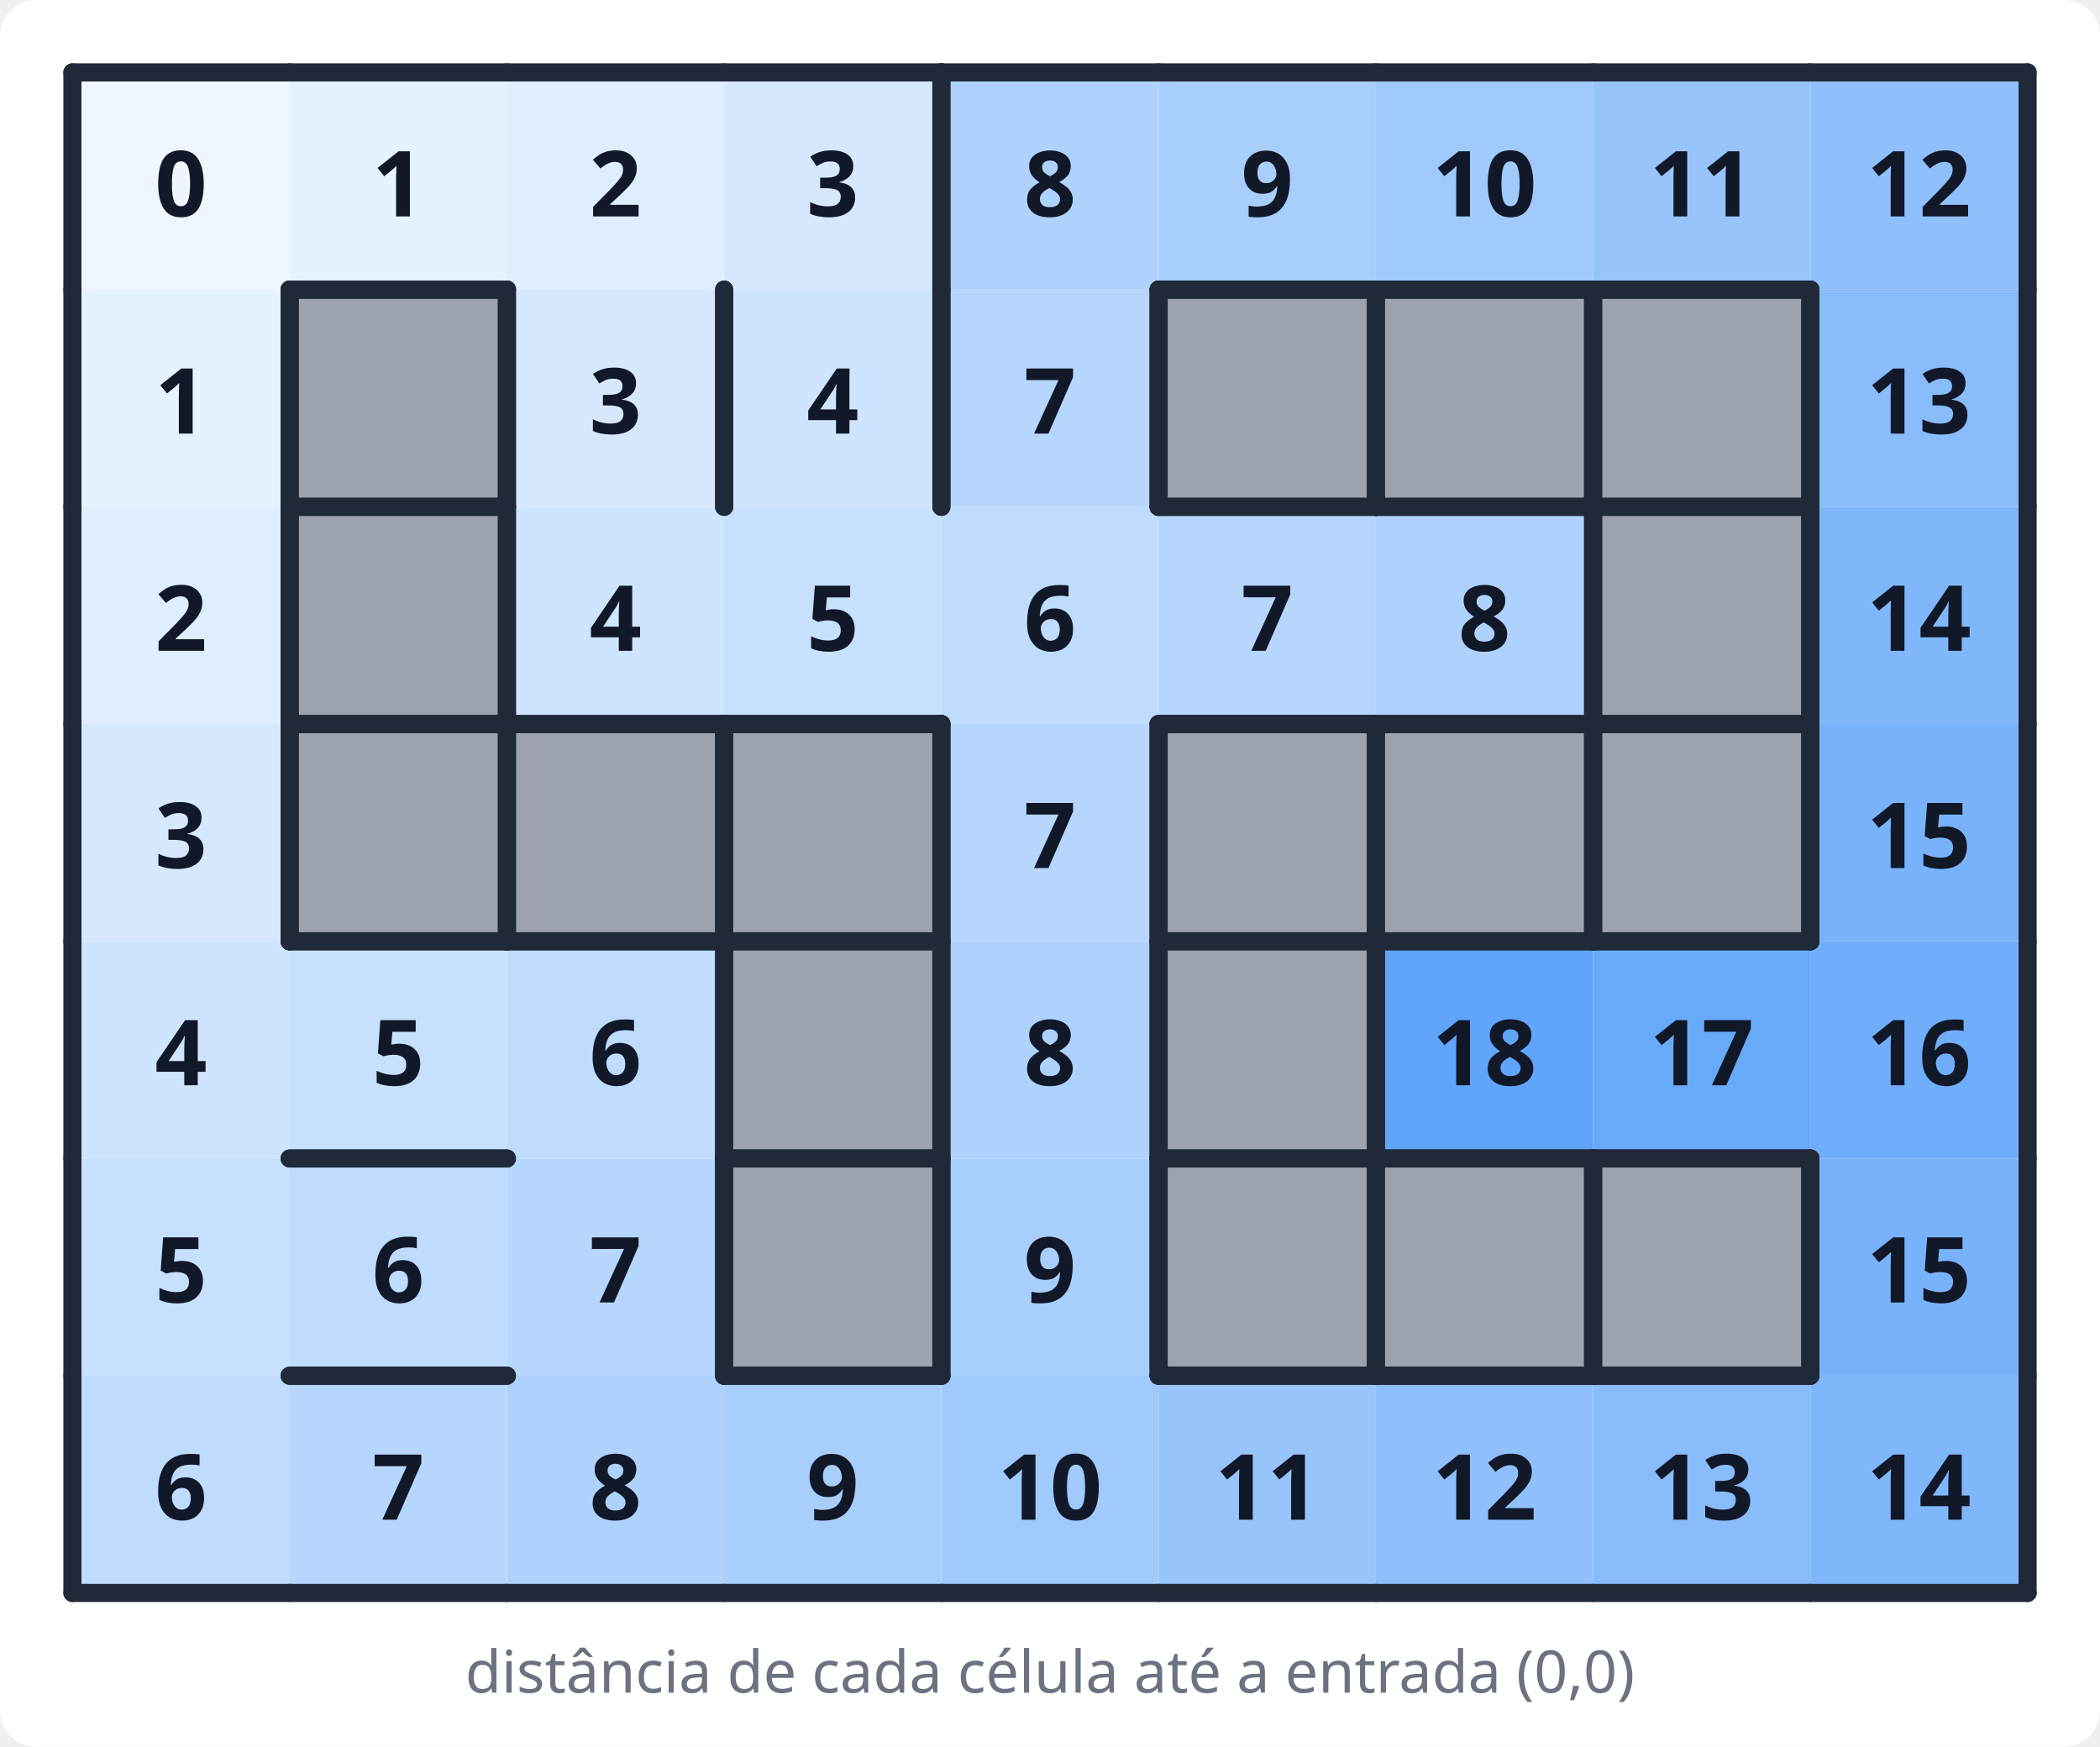
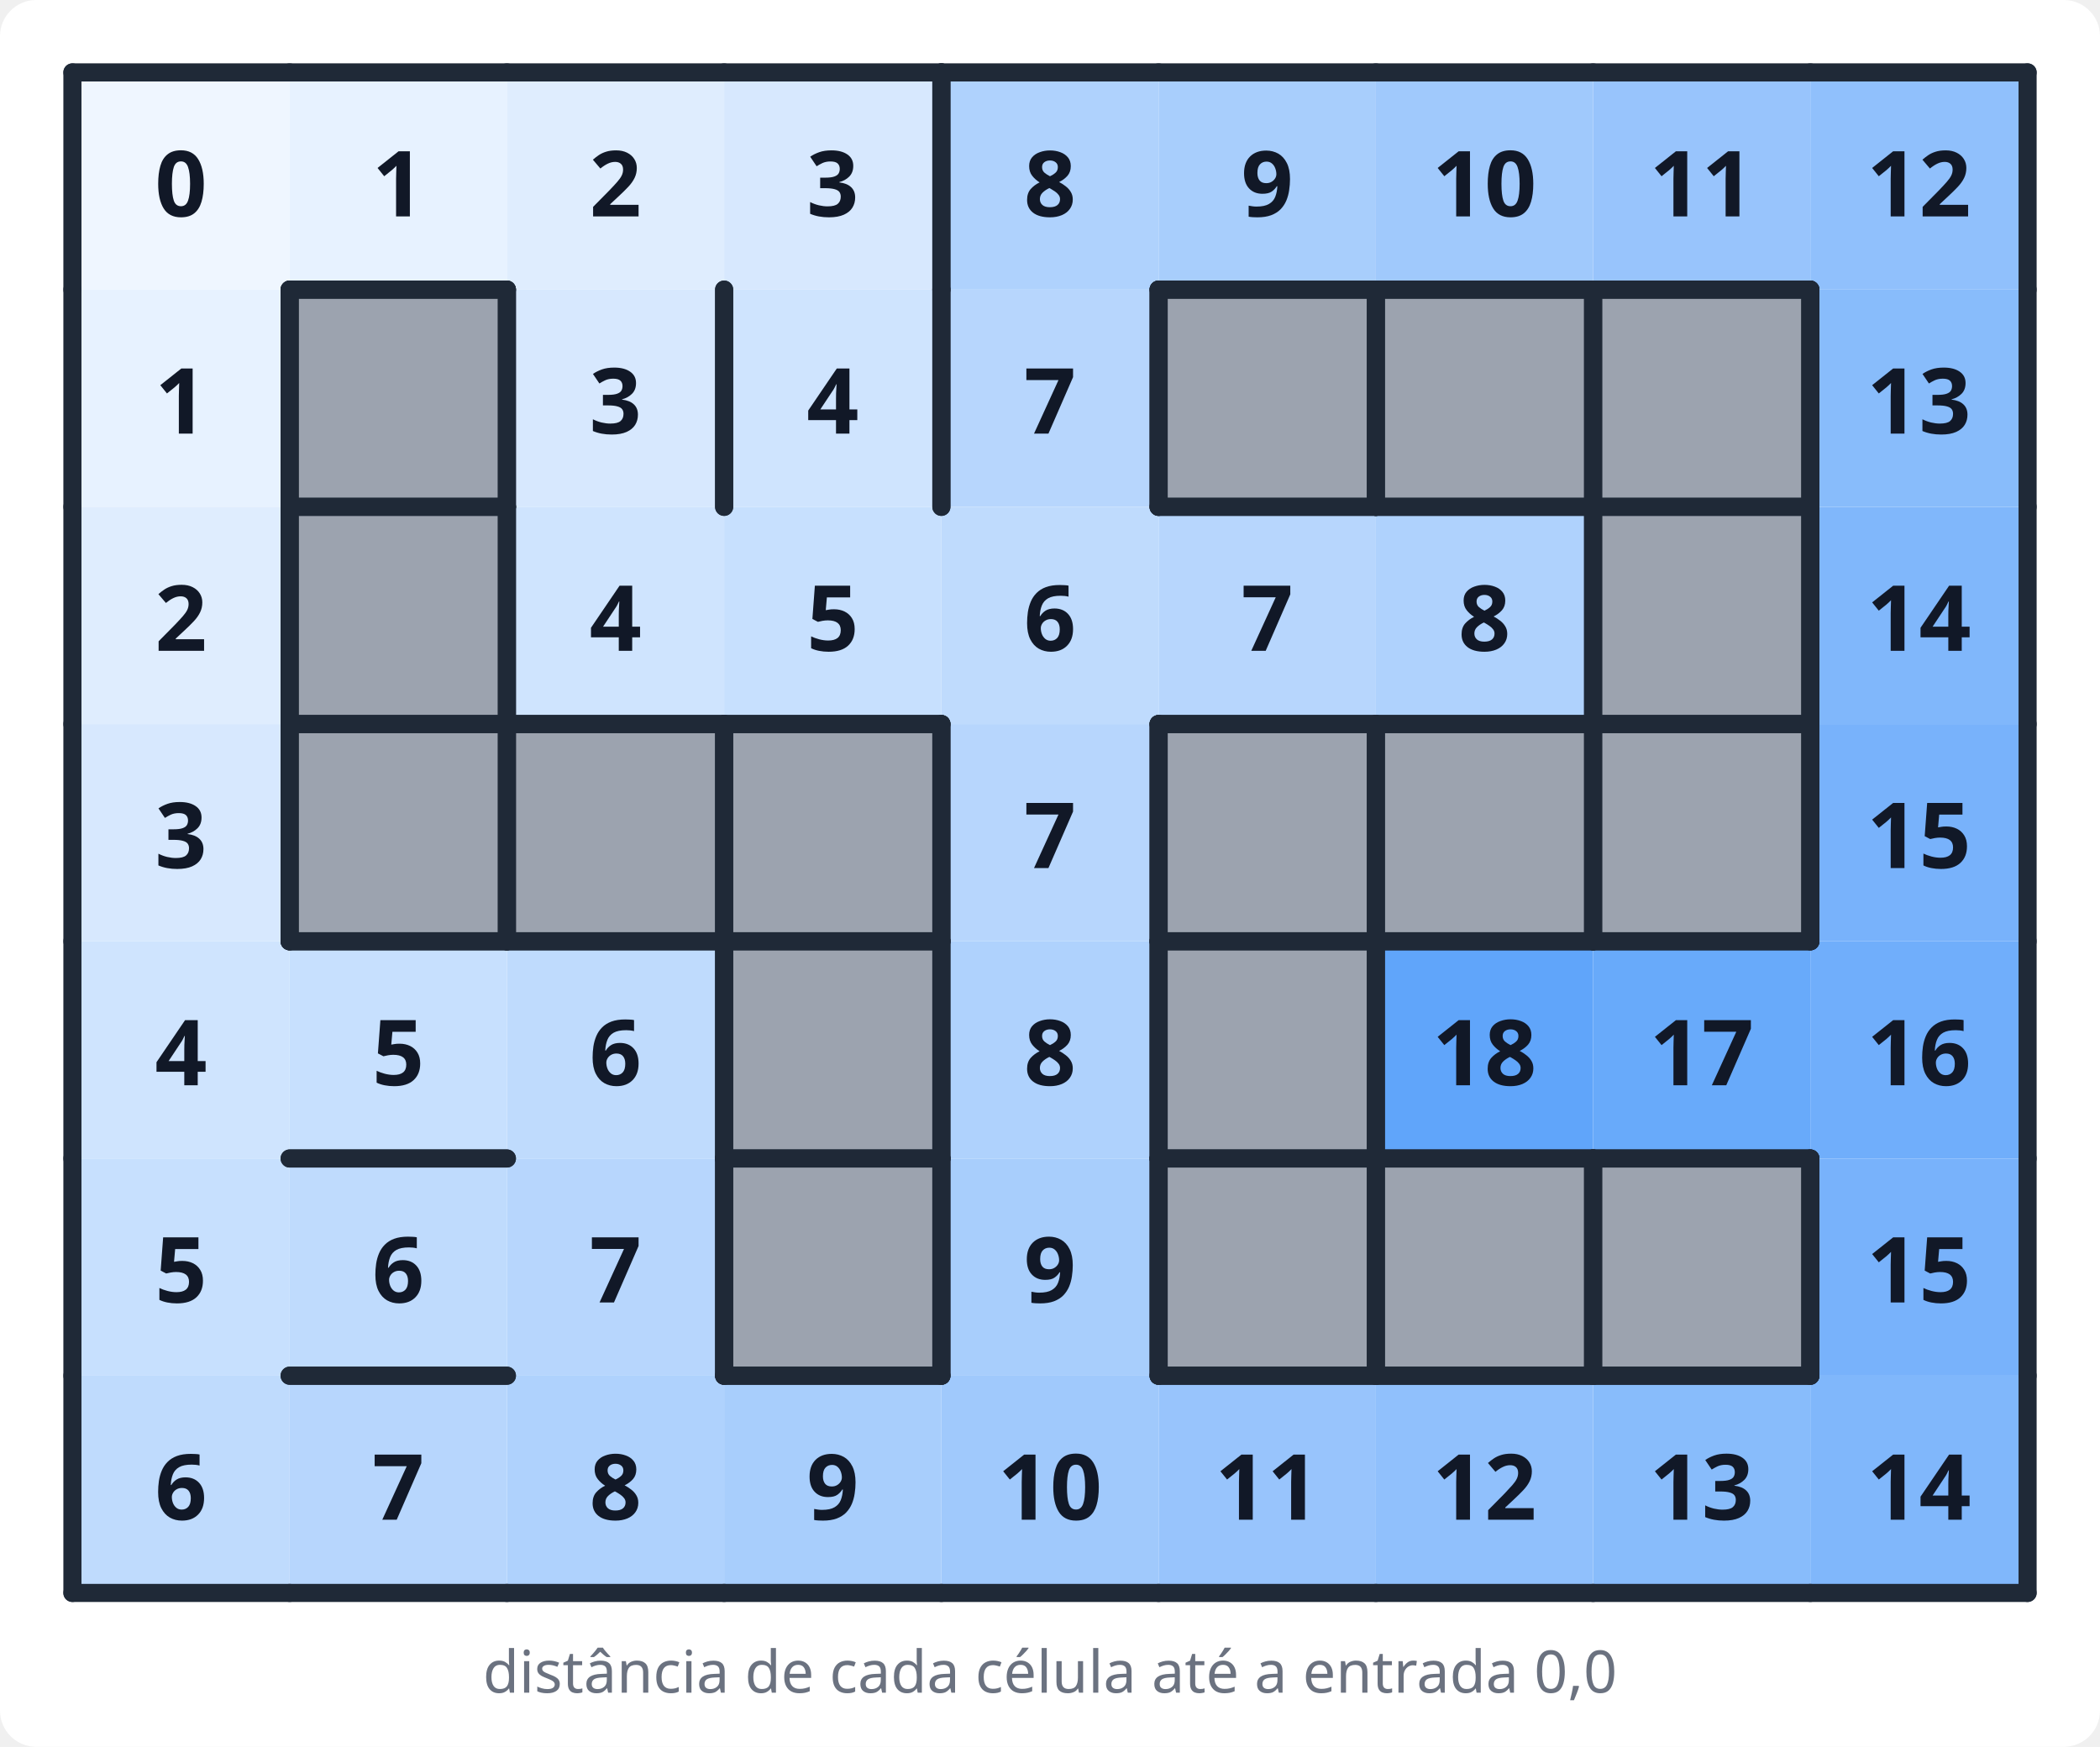
<svg xmlns="http://www.w3.org/2000/svg" width="464" height="386" viewBox="0 0 464 386">
  <rect width="464" height="386" fill="#ffffff" rx="8" />
  <rect x="16" y="16" width="48" height="48" fill="#eff6ff" />
  <rect x="64" y="16" width="48" height="48" fill="#e7f2ff" />
  <rect x="16" y="64" width="48" height="48" fill="#e7f2ff" />
  <rect x="112" y="16" width="48" height="48" fill="#dfedfe" />
  <rect x="16" y="112" width="48" height="48" fill="#dfedfe" />
  <rect x="160" y="16" width="48" height="48" fill="#d7e8fe" />
  <rect x="112" y="64" width="48" height="48" fill="#d7e8fe" />
  <rect x="16" y="160" width="48" height="48" fill="#d7e8fe" />
  <rect x="160" y="64" width="48" height="48" fill="#cfe4fe" />
  <rect x="112" y="112" width="48" height="48" fill="#cfe4fe" />
  <rect x="16" y="208" width="48" height="48" fill="#cfe4fe" />
  <rect x="160" y="112" width="48" height="48" fill="#c7e0fe" />
  <rect x="64" y="208" width="48" height="48" fill="#c7e0fe" />
  <rect x="16" y="256" width="48" height="48" fill="#c7e0fe" />
  <rect x="208" y="112" width="48" height="48" fill="#bfdbfd" />
  <rect x="112" y="208" width="48" height="48" fill="#bfdbfd" />
  <rect x="64" y="256" width="48" height="48" fill="#bfdbfd" />
  <rect x="16" y="304" width="48" height="48" fill="#bfdbfd" />
  <rect x="208" y="64" width="48" height="48" fill="#b7d6fd" />
  <rect x="256" y="112" width="48" height="48" fill="#b7d6fd" />
  <rect x="208" y="160" width="48" height="48" fill="#b7d6fd" />
  <rect x="112" y="256" width="48" height="48" fill="#b7d6fd" />
  <rect x="64" y="304" width="48" height="48" fill="#b7d6fd" />
  <rect x="208" y="16" width="48" height="48" fill="#afd2fd" />
  <rect x="304" y="112" width="48" height="48" fill="#afd2fd" />
  <rect x="208" y="208" width="48" height="48" fill="#afd2fd" />
  <rect x="112" y="304" width="48" height="48" fill="#afd2fd" />
  <rect x="256" y="16" width="48" height="48" fill="#a8cefc" />
  <rect x="208" y="256" width="48" height="48" fill="#a8cefc" />
  <rect x="160" y="304" width="48" height="48" fill="#a8cefc" />
  <rect x="304" y="16" width="48" height="48" fill="#a0c9fc" />
  <rect x="208" y="304" width="48" height="48" fill="#a0c9fc" />
  <rect x="352" y="16" width="48" height="48" fill="#98c4fc" />
  <rect x="256" y="304" width="48" height="48" fill="#98c4fc" />
  <rect x="400" y="16" width="48" height="48" fill="#90c0fc" />
  <rect x="304" y="304" width="48" height="48" fill="#90c0fc" />
  <rect x="400" y="64" width="48" height="48" fill="#88bcfb" />
  <rect x="352" y="304" width="48" height="48" fill="#88bcfb" />
  <rect x="400" y="112" width="48" height="48" fill="#80b7fb" />
  <rect x="400" y="304" width="48" height="48" fill="#80b7fb" />
  <rect x="400" y="160" width="48" height="48" fill="#78b2fb" />
  <rect x="400" y="256" width="48" height="48" fill="#78b2fb" />
  <rect x="400" y="208" width="48" height="48" fill="#70aefb" />
  <rect x="352" y="208" width="48" height="48" fill="#68aafa" />
  <rect x="304" y="208" width="48" height="48" fill="#60a5fa" />
  <rect x="64" y="112" width="48" height="48" fill="#9ca3af" />
  <rect x="352" y="64" width="48" height="48" fill="#9ca3af" />
  <rect x="160" y="208" width="48" height="48" fill="#9ca3af" />
  <rect x="304" y="256" width="48" height="48" fill="#9ca3af" />
  <rect x="256" y="256" width="48" height="48" fill="#9ca3af" />
  <rect x="304" y="64" width="48" height="48" fill="#9ca3af" />
  <rect x="64" y="64" width="48" height="48" fill="#9ca3af" />
  <rect x="256" y="208" width="48" height="48" fill="#9ca3af" />
  <rect x="256" y="64" width="48" height="48" fill="#9ca3af" />
  <rect x="352" y="160" width="48" height="48" fill="#9ca3af" />
  <rect x="112" y="160" width="48" height="48" fill="#9ca3af" />
  <rect x="160" y="160" width="48" height="48" fill="#9ca3af" />
  <rect x="352" y="112" width="48" height="48" fill="#9ca3af" />
  <rect x="256" y="160" width="48" height="48" fill="#9ca3af" />
  <rect x="352" y="256" width="48" height="48" fill="#9ca3af" />
  <rect x="304" y="160" width="48" height="48" fill="#9ca3af" />
  <rect x="64" y="160" width="48" height="48" fill="#9ca3af" />
  <rect x="160" y="256" width="48" height="48" fill="#9ca3af" />
  <line x1="16" y1="16" x2="64" y2="16" stroke="#1f2937" stroke-width="4" stroke-linecap="round" />
  <line x1="16" y1="16" x2="16" y2="64" stroke="#1f2937" stroke-width="4" stroke-linecap="round" />
  <line x1="64" y1="16" x2="112" y2="16" stroke="#1f2937" stroke-width="4" stroke-linecap="round" />
  <line x1="64" y1="64" x2="112" y2="64" stroke="#1f2937" stroke-width="4" stroke-linecap="round" />
  <line x1="112" y1="16" x2="160" y2="16" stroke="#1f2937" stroke-width="4" stroke-linecap="round" />
  <line x1="160" y1="16" x2="208" y2="16" stroke="#1f2937" stroke-width="4" stroke-linecap="round" />
  <line x1="208" y1="16" x2="208" y2="64" stroke="#1f2937" stroke-width="4" stroke-linecap="round" />
  <line x1="208" y1="16" x2="256" y2="16" stroke="#1f2937" stroke-width="4" stroke-linecap="round" />
  <line x1="208" y1="16" x2="208" y2="64" stroke="#1f2937" stroke-width="4" stroke-linecap="round" />
  <line x1="256" y1="16" x2="304" y2="16" stroke="#1f2937" stroke-width="4" stroke-linecap="round" />
  <line x1="256" y1="64" x2="304" y2="64" stroke="#1f2937" stroke-width="4" stroke-linecap="round" />
  <line x1="304" y1="16" x2="352" y2="16" stroke="#1f2937" stroke-width="4" stroke-linecap="round" />
  <line x1="304" y1="64" x2="352" y2="64" stroke="#1f2937" stroke-width="4" stroke-linecap="round" />
  <line x1="352" y1="16" x2="400" y2="16" stroke="#1f2937" stroke-width="4" stroke-linecap="round" />
  <line x1="352" y1="64" x2="400" y2="64" stroke="#1f2937" stroke-width="4" stroke-linecap="round" />
  <line x1="400" y1="16" x2="448" y2="16" stroke="#1f2937" stroke-width="4" stroke-linecap="round" />
  <line x1="448" y1="16" x2="448" y2="64" stroke="#1f2937" stroke-width="4" stroke-linecap="round" />
  <line x1="64" y1="64" x2="64" y2="112" stroke="#1f2937" stroke-width="4" stroke-linecap="round" />
  <line x1="16" y1="64" x2="16" y2="112" stroke="#1f2937" stroke-width="4" stroke-linecap="round" />
  <line x1="64" y1="64" x2="112" y2="64" stroke="#1f2937" stroke-width="4" stroke-linecap="round" />
  <line x1="112" y1="64" x2="112" y2="112" stroke="#1f2937" stroke-width="4" stroke-linecap="round" />
  <line x1="64" y1="112" x2="112" y2="112" stroke="#1f2937" stroke-width="4" stroke-linecap="round" />
  <line x1="64" y1="64" x2="64" y2="112" stroke="#1f2937" stroke-width="4" stroke-linecap="round" />
  <line x1="160" y1="64" x2="160" y2="112" stroke="#1f2937" stroke-width="4" stroke-linecap="round" />
  <line x1="112" y1="64" x2="112" y2="112" stroke="#1f2937" stroke-width="4" stroke-linecap="round" />
  <line x1="208" y1="64" x2="208" y2="112" stroke="#1f2937" stroke-width="4" stroke-linecap="round" />
  <line x1="160" y1="64" x2="160" y2="112" stroke="#1f2937" stroke-width="4" stroke-linecap="round" />
  <line x1="256" y1="64" x2="256" y2="112" stroke="#1f2937" stroke-width="4" stroke-linecap="round" />
  <line x1="208" y1="64" x2="208" y2="112" stroke="#1f2937" stroke-width="4" stroke-linecap="round" />
  <line x1="256" y1="64" x2="304" y2="64" stroke="#1f2937" stroke-width="4" stroke-linecap="round" />
  <line x1="304" y1="64" x2="304" y2="112" stroke="#1f2937" stroke-width="4" stroke-linecap="round" />
  <line x1="256" y1="112" x2="304" y2="112" stroke="#1f2937" stroke-width="4" stroke-linecap="round" />
  <line x1="256" y1="64" x2="256" y2="112" stroke="#1f2937" stroke-width="4" stroke-linecap="round" />
  <line x1="304" y1="64" x2="352" y2="64" stroke="#1f2937" stroke-width="4" stroke-linecap="round" />
  <line x1="352" y1="64" x2="352" y2="112" stroke="#1f2937" stroke-width="4" stroke-linecap="round" />
  <line x1="304" y1="112" x2="352" y2="112" stroke="#1f2937" stroke-width="4" stroke-linecap="round" />
  <line x1="304" y1="64" x2="304" y2="112" stroke="#1f2937" stroke-width="4" stroke-linecap="round" />
  <line x1="352" y1="64" x2="400" y2="64" stroke="#1f2937" stroke-width="4" stroke-linecap="round" />
  <line x1="400" y1="64" x2="400" y2="112" stroke="#1f2937" stroke-width="4" stroke-linecap="round" />
  <line x1="352" y1="112" x2="400" y2="112" stroke="#1f2937" stroke-width="4" stroke-linecap="round" />
  <line x1="352" y1="64" x2="352" y2="112" stroke="#1f2937" stroke-width="4" stroke-linecap="round" />
  <line x1="448" y1="64" x2="448" y2="112" stroke="#1f2937" stroke-width="4" stroke-linecap="round" />
  <line x1="400" y1="64" x2="400" y2="112" stroke="#1f2937" stroke-width="4" stroke-linecap="round" />
  <line x1="64" y1="112" x2="64" y2="160" stroke="#1f2937" stroke-width="4" stroke-linecap="round" />
  <line x1="16" y1="112" x2="16" y2="160" stroke="#1f2937" stroke-width="4" stroke-linecap="round" />
  <line x1="64" y1="112" x2="112" y2="112" stroke="#1f2937" stroke-width="4" stroke-linecap="round" />
  <line x1="112" y1="112" x2="112" y2="160" stroke="#1f2937" stroke-width="4" stroke-linecap="round" />
  <line x1="64" y1="160" x2="112" y2="160" stroke="#1f2937" stroke-width="4" stroke-linecap="round" />
  <line x1="64" y1="112" x2="64" y2="160" stroke="#1f2937" stroke-width="4" stroke-linecap="round" />
  <line x1="112" y1="160" x2="160" y2="160" stroke="#1f2937" stroke-width="4" stroke-linecap="round" />
  <line x1="112" y1="112" x2="112" y2="160" stroke="#1f2937" stroke-width="4" stroke-linecap="round" />
  <line x1="160" y1="160" x2="208" y2="160" stroke="#1f2937" stroke-width="4" stroke-linecap="round" />
  <line x1="256" y1="112" x2="304" y2="112" stroke="#1f2937" stroke-width="4" stroke-linecap="round" />
  <line x1="256" y1="160" x2="304" y2="160" stroke="#1f2937" stroke-width="4" stroke-linecap="round" />
  <line x1="304" y1="112" x2="352" y2="112" stroke="#1f2937" stroke-width="4" stroke-linecap="round" />
  <line x1="352" y1="112" x2="352" y2="160" stroke="#1f2937" stroke-width="4" stroke-linecap="round" />
  <line x1="304" y1="160" x2="352" y2="160" stroke="#1f2937" stroke-width="4" stroke-linecap="round" />
  <line x1="352" y1="112" x2="400" y2="112" stroke="#1f2937" stroke-width="4" stroke-linecap="round" />
  <line x1="400" y1="112" x2="400" y2="160" stroke="#1f2937" stroke-width="4" stroke-linecap="round" />
  <line x1="352" y1="160" x2="400" y2="160" stroke="#1f2937" stroke-width="4" stroke-linecap="round" />
  <line x1="352" y1="112" x2="352" y2="160" stroke="#1f2937" stroke-width="4" stroke-linecap="round" />
  <line x1="448" y1="112" x2="448" y2="160" stroke="#1f2937" stroke-width="4" stroke-linecap="round" />
  <line x1="400" y1="112" x2="400" y2="160" stroke="#1f2937" stroke-width="4" stroke-linecap="round" />
  <line x1="64" y1="160" x2="64" y2="208" stroke="#1f2937" stroke-width="4" stroke-linecap="round" />
  <line x1="16" y1="160" x2="16" y2="208" stroke="#1f2937" stroke-width="4" stroke-linecap="round" />
  <line x1="64" y1="160" x2="112" y2="160" stroke="#1f2937" stroke-width="4" stroke-linecap="round" />
  <line x1="112" y1="160" x2="112" y2="208" stroke="#1f2937" stroke-width="4" stroke-linecap="round" />
  <line x1="64" y1="208" x2="112" y2="208" stroke="#1f2937" stroke-width="4" stroke-linecap="round" />
  <line x1="64" y1="160" x2="64" y2="208" stroke="#1f2937" stroke-width="4" stroke-linecap="round" />
  <line x1="112" y1="160" x2="160" y2="160" stroke="#1f2937" stroke-width="4" stroke-linecap="round" />
  <line x1="160" y1="160" x2="160" y2="208" stroke="#1f2937" stroke-width="4" stroke-linecap="round" />
  <line x1="112" y1="208" x2="160" y2="208" stroke="#1f2937" stroke-width="4" stroke-linecap="round" />
  <line x1="112" y1="160" x2="112" y2="208" stroke="#1f2937" stroke-width="4" stroke-linecap="round" />
  <line x1="160" y1="160" x2="208" y2="160" stroke="#1f2937" stroke-width="4" stroke-linecap="round" />
  <line x1="208" y1="160" x2="208" y2="208" stroke="#1f2937" stroke-width="4" stroke-linecap="round" />
  <line x1="160" y1="208" x2="208" y2="208" stroke="#1f2937" stroke-width="4" stroke-linecap="round" />
  <line x1="160" y1="160" x2="160" y2="208" stroke="#1f2937" stroke-width="4" stroke-linecap="round" />
  <line x1="256" y1="160" x2="256" y2="208" stroke="#1f2937" stroke-width="4" stroke-linecap="round" />
  <line x1="208" y1="160" x2="208" y2="208" stroke="#1f2937" stroke-width="4" stroke-linecap="round" />
  <line x1="256" y1="160" x2="304" y2="160" stroke="#1f2937" stroke-width="4" stroke-linecap="round" />
  <line x1="304" y1="160" x2="304" y2="208" stroke="#1f2937" stroke-width="4" stroke-linecap="round" />
  <line x1="256" y1="208" x2="304" y2="208" stroke="#1f2937" stroke-width="4" stroke-linecap="round" />
  <line x1="256" y1="160" x2="256" y2="208" stroke="#1f2937" stroke-width="4" stroke-linecap="round" />
  <line x1="304" y1="160" x2="352" y2="160" stroke="#1f2937" stroke-width="4" stroke-linecap="round" />
  <line x1="352" y1="160" x2="352" y2="208" stroke="#1f2937" stroke-width="4" stroke-linecap="round" />
  <line x1="304" y1="208" x2="352" y2="208" stroke="#1f2937" stroke-width="4" stroke-linecap="round" />
  <line x1="304" y1="160" x2="304" y2="208" stroke="#1f2937" stroke-width="4" stroke-linecap="round" />
  <line x1="352" y1="160" x2="400" y2="160" stroke="#1f2937" stroke-width="4" stroke-linecap="round" />
  <line x1="400" y1="160" x2="400" y2="208" stroke="#1f2937" stroke-width="4" stroke-linecap="round" />
  <line x1="352" y1="208" x2="400" y2="208" stroke="#1f2937" stroke-width="4" stroke-linecap="round" />
  <line x1="352" y1="160" x2="352" y2="208" stroke="#1f2937" stroke-width="4" stroke-linecap="round" />
  <line x1="448" y1="160" x2="448" y2="208" stroke="#1f2937" stroke-width="4" stroke-linecap="round" />
  <line x1="400" y1="160" x2="400" y2="208" stroke="#1f2937" stroke-width="4" stroke-linecap="round" />
  <line x1="16" y1="208" x2="16" y2="256" stroke="#1f2937" stroke-width="4" stroke-linecap="round" />
  <line x1="64" y1="208" x2="112" y2="208" stroke="#1f2937" stroke-width="4" stroke-linecap="round" />
  <line x1="64" y1="256" x2="112" y2="256" stroke="#1f2937" stroke-width="4" stroke-linecap="round" />
  <line x1="112" y1="208" x2="160" y2="208" stroke="#1f2937" stroke-width="4" stroke-linecap="round" />
  <line x1="160" y1="208" x2="160" y2="256" stroke="#1f2937" stroke-width="4" stroke-linecap="round" />
  <line x1="160" y1="208" x2="208" y2="208" stroke="#1f2937" stroke-width="4" stroke-linecap="round" />
  <line x1="208" y1="208" x2="208" y2="256" stroke="#1f2937" stroke-width="4" stroke-linecap="round" />
  <line x1="160" y1="256" x2="208" y2="256" stroke="#1f2937" stroke-width="4" stroke-linecap="round" />
  <line x1="160" y1="208" x2="160" y2="256" stroke="#1f2937" stroke-width="4" stroke-linecap="round" />
  <line x1="256" y1="208" x2="256" y2="256" stroke="#1f2937" stroke-width="4" stroke-linecap="round" />
  <line x1="208" y1="208" x2="208" y2="256" stroke="#1f2937" stroke-width="4" stroke-linecap="round" />
  <line x1="256" y1="208" x2="304" y2="208" stroke="#1f2937" stroke-width="4" stroke-linecap="round" />
  <line x1="304" y1="208" x2="304" y2="256" stroke="#1f2937" stroke-width="4" stroke-linecap="round" />
  <line x1="256" y1="256" x2="304" y2="256" stroke="#1f2937" stroke-width="4" stroke-linecap="round" />
  <line x1="256" y1="208" x2="256" y2="256" stroke="#1f2937" stroke-width="4" stroke-linecap="round" />
  <line x1="304" y1="208" x2="352" y2="208" stroke="#1f2937" stroke-width="4" stroke-linecap="round" />
  <line x1="304" y1="256" x2="352" y2="256" stroke="#1f2937" stroke-width="4" stroke-linecap="round" />
  <line x1="304" y1="208" x2="304" y2="256" stroke="#1f2937" stroke-width="4" stroke-linecap="round" />
  <line x1="352" y1="208" x2="400" y2="208" stroke="#1f2937" stroke-width="4" stroke-linecap="round" />
  <line x1="352" y1="256" x2="400" y2="256" stroke="#1f2937" stroke-width="4" stroke-linecap="round" />
  <line x1="448" y1="208" x2="448" y2="256" stroke="#1f2937" stroke-width="4" stroke-linecap="round" />
  <line x1="16" y1="256" x2="16" y2="304" stroke="#1f2937" stroke-width="4" stroke-linecap="round" />
  <line x1="64" y1="256" x2="112" y2="256" stroke="#1f2937" stroke-width="4" stroke-linecap="round" />
  <line x1="64" y1="304" x2="112" y2="304" stroke="#1f2937" stroke-width="4" stroke-linecap="round" />
  <line x1="160" y1="256" x2="160" y2="304" stroke="#1f2937" stroke-width="4" stroke-linecap="round" />
  <line x1="160" y1="256" x2="208" y2="256" stroke="#1f2937" stroke-width="4" stroke-linecap="round" />
  <line x1="208" y1="256" x2="208" y2="304" stroke="#1f2937" stroke-width="4" stroke-linecap="round" />
  <line x1="160" y1="304" x2="208" y2="304" stroke="#1f2937" stroke-width="4" stroke-linecap="round" />
  <line x1="160" y1="256" x2="160" y2="304" stroke="#1f2937" stroke-width="4" stroke-linecap="round" />
  <line x1="256" y1="256" x2="256" y2="304" stroke="#1f2937" stroke-width="4" stroke-linecap="round" />
  <line x1="208" y1="256" x2="208" y2="304" stroke="#1f2937" stroke-width="4" stroke-linecap="round" />
  <line x1="256" y1="256" x2="304" y2="256" stroke="#1f2937" stroke-width="4" stroke-linecap="round" />
  <line x1="304" y1="256" x2="304" y2="304" stroke="#1f2937" stroke-width="4" stroke-linecap="round" />
  <line x1="256" y1="304" x2="304" y2="304" stroke="#1f2937" stroke-width="4" stroke-linecap="round" />
  <line x1="256" y1="256" x2="256" y2="304" stroke="#1f2937" stroke-width="4" stroke-linecap="round" />
  <line x1="304" y1="256" x2="352" y2="256" stroke="#1f2937" stroke-width="4" stroke-linecap="round" />
  <line x1="352" y1="256" x2="352" y2="304" stroke="#1f2937" stroke-width="4" stroke-linecap="round" />
  <line x1="304" y1="304" x2="352" y2="304" stroke="#1f2937" stroke-width="4" stroke-linecap="round" />
  <line x1="304" y1="256" x2="304" y2="304" stroke="#1f2937" stroke-width="4" stroke-linecap="round" />
  <line x1="352" y1="256" x2="400" y2="256" stroke="#1f2937" stroke-width="4" stroke-linecap="round" />
  <line x1="400" y1="256" x2="400" y2="304" stroke="#1f2937" stroke-width="4" stroke-linecap="round" />
  <line x1="352" y1="304" x2="400" y2="304" stroke="#1f2937" stroke-width="4" stroke-linecap="round" />
  <line x1="352" y1="256" x2="352" y2="304" stroke="#1f2937" stroke-width="4" stroke-linecap="round" />
  <line x1="448" y1="256" x2="448" y2="304" stroke="#1f2937" stroke-width="4" stroke-linecap="round" />
  <line x1="400" y1="256" x2="400" y2="304" stroke="#1f2937" stroke-width="4" stroke-linecap="round" />
  <line x1="16" y1="352" x2="64" y2="352" stroke="#1f2937" stroke-width="4" stroke-linecap="round" />
  <line x1="16" y1="304" x2="16" y2="352" stroke="#1f2937" stroke-width="4" stroke-linecap="round" />
  <line x1="64" y1="304" x2="112" y2="304" stroke="#1f2937" stroke-width="4" stroke-linecap="round" />
  <line x1="64" y1="352" x2="112" y2="352" stroke="#1f2937" stroke-width="4" stroke-linecap="round" />
  <line x1="112" y1="352" x2="160" y2="352" stroke="#1f2937" stroke-width="4" stroke-linecap="round" />
  <line x1="160" y1="304" x2="208" y2="304" stroke="#1f2937" stroke-width="4" stroke-linecap="round" />
  <line x1="160" y1="352" x2="208" y2="352" stroke="#1f2937" stroke-width="4" stroke-linecap="round" />
  <line x1="208" y1="352" x2="256" y2="352" stroke="#1f2937" stroke-width="4" stroke-linecap="round" />
  <line x1="256" y1="304" x2="304" y2="304" stroke="#1f2937" stroke-width="4" stroke-linecap="round" />
  <line x1="256" y1="352" x2="304" y2="352" stroke="#1f2937" stroke-width="4" stroke-linecap="round" />
  <line x1="304" y1="304" x2="352" y2="304" stroke="#1f2937" stroke-width="4" stroke-linecap="round" />
  <line x1="304" y1="352" x2="352" y2="352" stroke="#1f2937" stroke-width="4" stroke-linecap="round" />
  <line x1="352" y1="304" x2="400" y2="304" stroke="#1f2937" stroke-width="4" stroke-linecap="round" />
  <line x1="352" y1="352" x2="400" y2="352" stroke="#1f2937" stroke-width="4" stroke-linecap="round" />
  <line x1="448" y1="304" x2="448" y2="352" stroke="#1f2937" stroke-width="4" stroke-linecap="round" />
  <line x1="400" y1="352" x2="448" y2="352" stroke="#1f2937" stroke-width="4" stroke-linecap="round" />
  <text x="40" y="40" font-family="ui-sans-serif, system-ui, sans-serif" font-size="20.16" font-weight="bold" fill="#111827" text-anchor="middle" dominant-baseline="central">0</text>
  <text x="88" y="40" font-family="ui-sans-serif, system-ui, sans-serif" font-size="20.16" font-weight="bold" fill="#111827" text-anchor="middle" dominant-baseline="central">1</text>
  <text x="40" y="88" font-family="ui-sans-serif, system-ui, sans-serif" font-size="20.16" font-weight="bold" fill="#111827" text-anchor="middle" dominant-baseline="central">1</text>
  <text x="136" y="40" font-family="ui-sans-serif, system-ui, sans-serif" font-size="20.16" font-weight="bold" fill="#111827" text-anchor="middle" dominant-baseline="central">2</text>
  <text x="40" y="136" font-family="ui-sans-serif, system-ui, sans-serif" font-size="20.16" font-weight="bold" fill="#111827" text-anchor="middle" dominant-baseline="central">2</text>
  <text x="184" y="40" font-family="ui-sans-serif, system-ui, sans-serif" font-size="20.16" font-weight="bold" fill="#111827" text-anchor="middle" dominant-baseline="central">3</text>
  <text x="136" y="88" font-family="ui-sans-serif, system-ui, sans-serif" font-size="20.16" font-weight="bold" fill="#111827" text-anchor="middle" dominant-baseline="central">3</text>
  <text x="40" y="184" font-family="ui-sans-serif, system-ui, sans-serif" font-size="20.16" font-weight="bold" fill="#111827" text-anchor="middle" dominant-baseline="central">3</text>
  <text x="184" y="88" font-family="ui-sans-serif, system-ui, sans-serif" font-size="20.16" font-weight="bold" fill="#111827" text-anchor="middle" dominant-baseline="central">4</text>
  <text x="136" y="136" font-family="ui-sans-serif, system-ui, sans-serif" font-size="20.16" font-weight="bold" fill="#111827" text-anchor="middle" dominant-baseline="central">4</text>
  <text x="40" y="232" font-family="ui-sans-serif, system-ui, sans-serif" font-size="20.16" font-weight="bold" fill="#111827" text-anchor="middle" dominant-baseline="central">4</text>
  <text x="184" y="136" font-family="ui-sans-serif, system-ui, sans-serif" font-size="20.16" font-weight="bold" fill="#111827" text-anchor="middle" dominant-baseline="central">5</text>
  <text x="88" y="232" font-family="ui-sans-serif, system-ui, sans-serif" font-size="20.16" font-weight="bold" fill="#111827" text-anchor="middle" dominant-baseline="central">5</text>
  <text x="40" y="280" font-family="ui-sans-serif, system-ui, sans-serif" font-size="20.16" font-weight="bold" fill="#111827" text-anchor="middle" dominant-baseline="central">5</text>
  <text x="232" y="136" font-family="ui-sans-serif, system-ui, sans-serif" font-size="20.16" font-weight="bold" fill="#111827" text-anchor="middle" dominant-baseline="central">6</text>
  <text x="136" y="232" font-family="ui-sans-serif, system-ui, sans-serif" font-size="20.16" font-weight="bold" fill="#111827" text-anchor="middle" dominant-baseline="central">6</text>
  <text x="88" y="280" font-family="ui-sans-serif, system-ui, sans-serif" font-size="20.16" font-weight="bold" fill="#111827" text-anchor="middle" dominant-baseline="central">6</text>
  <text x="40" y="328" font-family="ui-sans-serif, system-ui, sans-serif" font-size="20.16" font-weight="bold" fill="#111827" text-anchor="middle" dominant-baseline="central">6</text>
  <text x="232" y="88" font-family="ui-sans-serif, system-ui, sans-serif" font-size="20.16" font-weight="bold" fill="#111827" text-anchor="middle" dominant-baseline="central">7</text>
  <text x="280" y="136" font-family="ui-sans-serif, system-ui, sans-serif" font-size="20.16" font-weight="bold" fill="#111827" text-anchor="middle" dominant-baseline="central">7</text>
  <text x="232" y="184" font-family="ui-sans-serif, system-ui, sans-serif" font-size="20.16" font-weight="bold" fill="#111827" text-anchor="middle" dominant-baseline="central">7</text>
  <text x="136" y="280" font-family="ui-sans-serif, system-ui, sans-serif" font-size="20.16" font-weight="bold" fill="#111827" text-anchor="middle" dominant-baseline="central">7</text>
  <text x="88" y="328" font-family="ui-sans-serif, system-ui, sans-serif" font-size="20.16" font-weight="bold" fill="#111827" text-anchor="middle" dominant-baseline="central">7</text>
  <text x="232" y="40" font-family="ui-sans-serif, system-ui, sans-serif" font-size="20.16" font-weight="bold" fill="#111827" text-anchor="middle" dominant-baseline="central">8</text>
  <text x="328" y="136" font-family="ui-sans-serif, system-ui, sans-serif" font-size="20.16" font-weight="bold" fill="#111827" text-anchor="middle" dominant-baseline="central">8</text>
  <text x="232" y="232" font-family="ui-sans-serif, system-ui, sans-serif" font-size="20.16" font-weight="bold" fill="#111827" text-anchor="middle" dominant-baseline="central">8</text>
  <text x="136" y="328" font-family="ui-sans-serif, system-ui, sans-serif" font-size="20.16" font-weight="bold" fill="#111827" text-anchor="middle" dominant-baseline="central">8</text>
  <text x="280" y="40" font-family="ui-sans-serif, system-ui, sans-serif" font-size="20.16" font-weight="bold" fill="#111827" text-anchor="middle" dominant-baseline="central">9</text>
  <text x="232" y="280" font-family="ui-sans-serif, system-ui, sans-serif" font-size="20.16" font-weight="bold" fill="#111827" text-anchor="middle" dominant-baseline="central">9</text>
  <text x="184" y="328" font-family="ui-sans-serif, system-ui, sans-serif" font-size="20.16" font-weight="bold" fill="#111827" text-anchor="middle" dominant-baseline="central">9</text>
  <text x="328" y="40" font-family="ui-sans-serif, system-ui, sans-serif" font-size="20.16" font-weight="bold" fill="#111827" text-anchor="middle" dominant-baseline="central">10</text>
  <text x="232" y="328" font-family="ui-sans-serif, system-ui, sans-serif" font-size="20.16" font-weight="bold" fill="#111827" text-anchor="middle" dominant-baseline="central">10</text>
  <text x="376" y="40" font-family="ui-sans-serif, system-ui, sans-serif" font-size="20.16" font-weight="bold" fill="#111827" text-anchor="middle" dominant-baseline="central">11</text>
  <text x="280" y="328" font-family="ui-sans-serif, system-ui, sans-serif" font-size="20.16" font-weight="bold" fill="#111827" text-anchor="middle" dominant-baseline="central">11</text>
  <text x="424" y="40" font-family="ui-sans-serif, system-ui, sans-serif" font-size="20.16" font-weight="bold" fill="#111827" text-anchor="middle" dominant-baseline="central">12</text>
  <text x="328" y="328" font-family="ui-sans-serif, system-ui, sans-serif" font-size="20.16" font-weight="bold" fill="#111827" text-anchor="middle" dominant-baseline="central">12</text>
  <text x="424" y="88" font-family="ui-sans-serif, system-ui, sans-serif" font-size="20.16" font-weight="bold" fill="#111827" text-anchor="middle" dominant-baseline="central">13</text>
  <text x="376" y="328" font-family="ui-sans-serif, system-ui, sans-serif" font-size="20.16" font-weight="bold" fill="#111827" text-anchor="middle" dominant-baseline="central">13</text>
  <text x="424" y="136" font-family="ui-sans-serif, system-ui, sans-serif" font-size="20.16" font-weight="bold" fill="#111827" text-anchor="middle" dominant-baseline="central">14</text>
  <text x="424" y="328" font-family="ui-sans-serif, system-ui, sans-serif" font-size="20.16" font-weight="bold" fill="#111827" text-anchor="middle" dominant-baseline="central">14</text>
  <text x="424" y="184" font-family="ui-sans-serif, system-ui, sans-serif" font-size="20.16" font-weight="bold" fill="#111827" text-anchor="middle" dominant-baseline="central">15</text>
  <text x="424" y="280" font-family="ui-sans-serif, system-ui, sans-serif" font-size="20.16" font-weight="bold" fill="#111827" text-anchor="middle" dominant-baseline="central">15</text>
  <text x="424" y="232" font-family="ui-sans-serif, system-ui, sans-serif" font-size="20.16" font-weight="bold" fill="#111827" text-anchor="middle" dominant-baseline="central">16</text>
  <text x="376" y="232" font-family="ui-sans-serif, system-ui, sans-serif" font-size="20.16" font-weight="bold" fill="#111827" text-anchor="middle" dominant-baseline="central">17</text>
  <text x="328" y="232" font-family="ui-sans-serif, system-ui, sans-serif" font-size="20.16" font-weight="bold" fill="#111827" text-anchor="middle" dominant-baseline="central">18</text>
-   <text x="232" y="369" font-family="ui-sans-serif, system-ui, sans-serif" font-size="13" font-weight="normal" fill="#6b7280" text-anchor="middle" dominant-baseline="central">distância de cada célula até a entrada (0,0)</text>
+   <text x="232" y="369" font-family="ui-sans-serif, system-ui, sans-serif" font-size="13" font-weight="normal" fill="#6b7280" text-anchor="middle" dominant-baseline="central">distância de cada célula até a entrada 0,0</text>
</svg>
